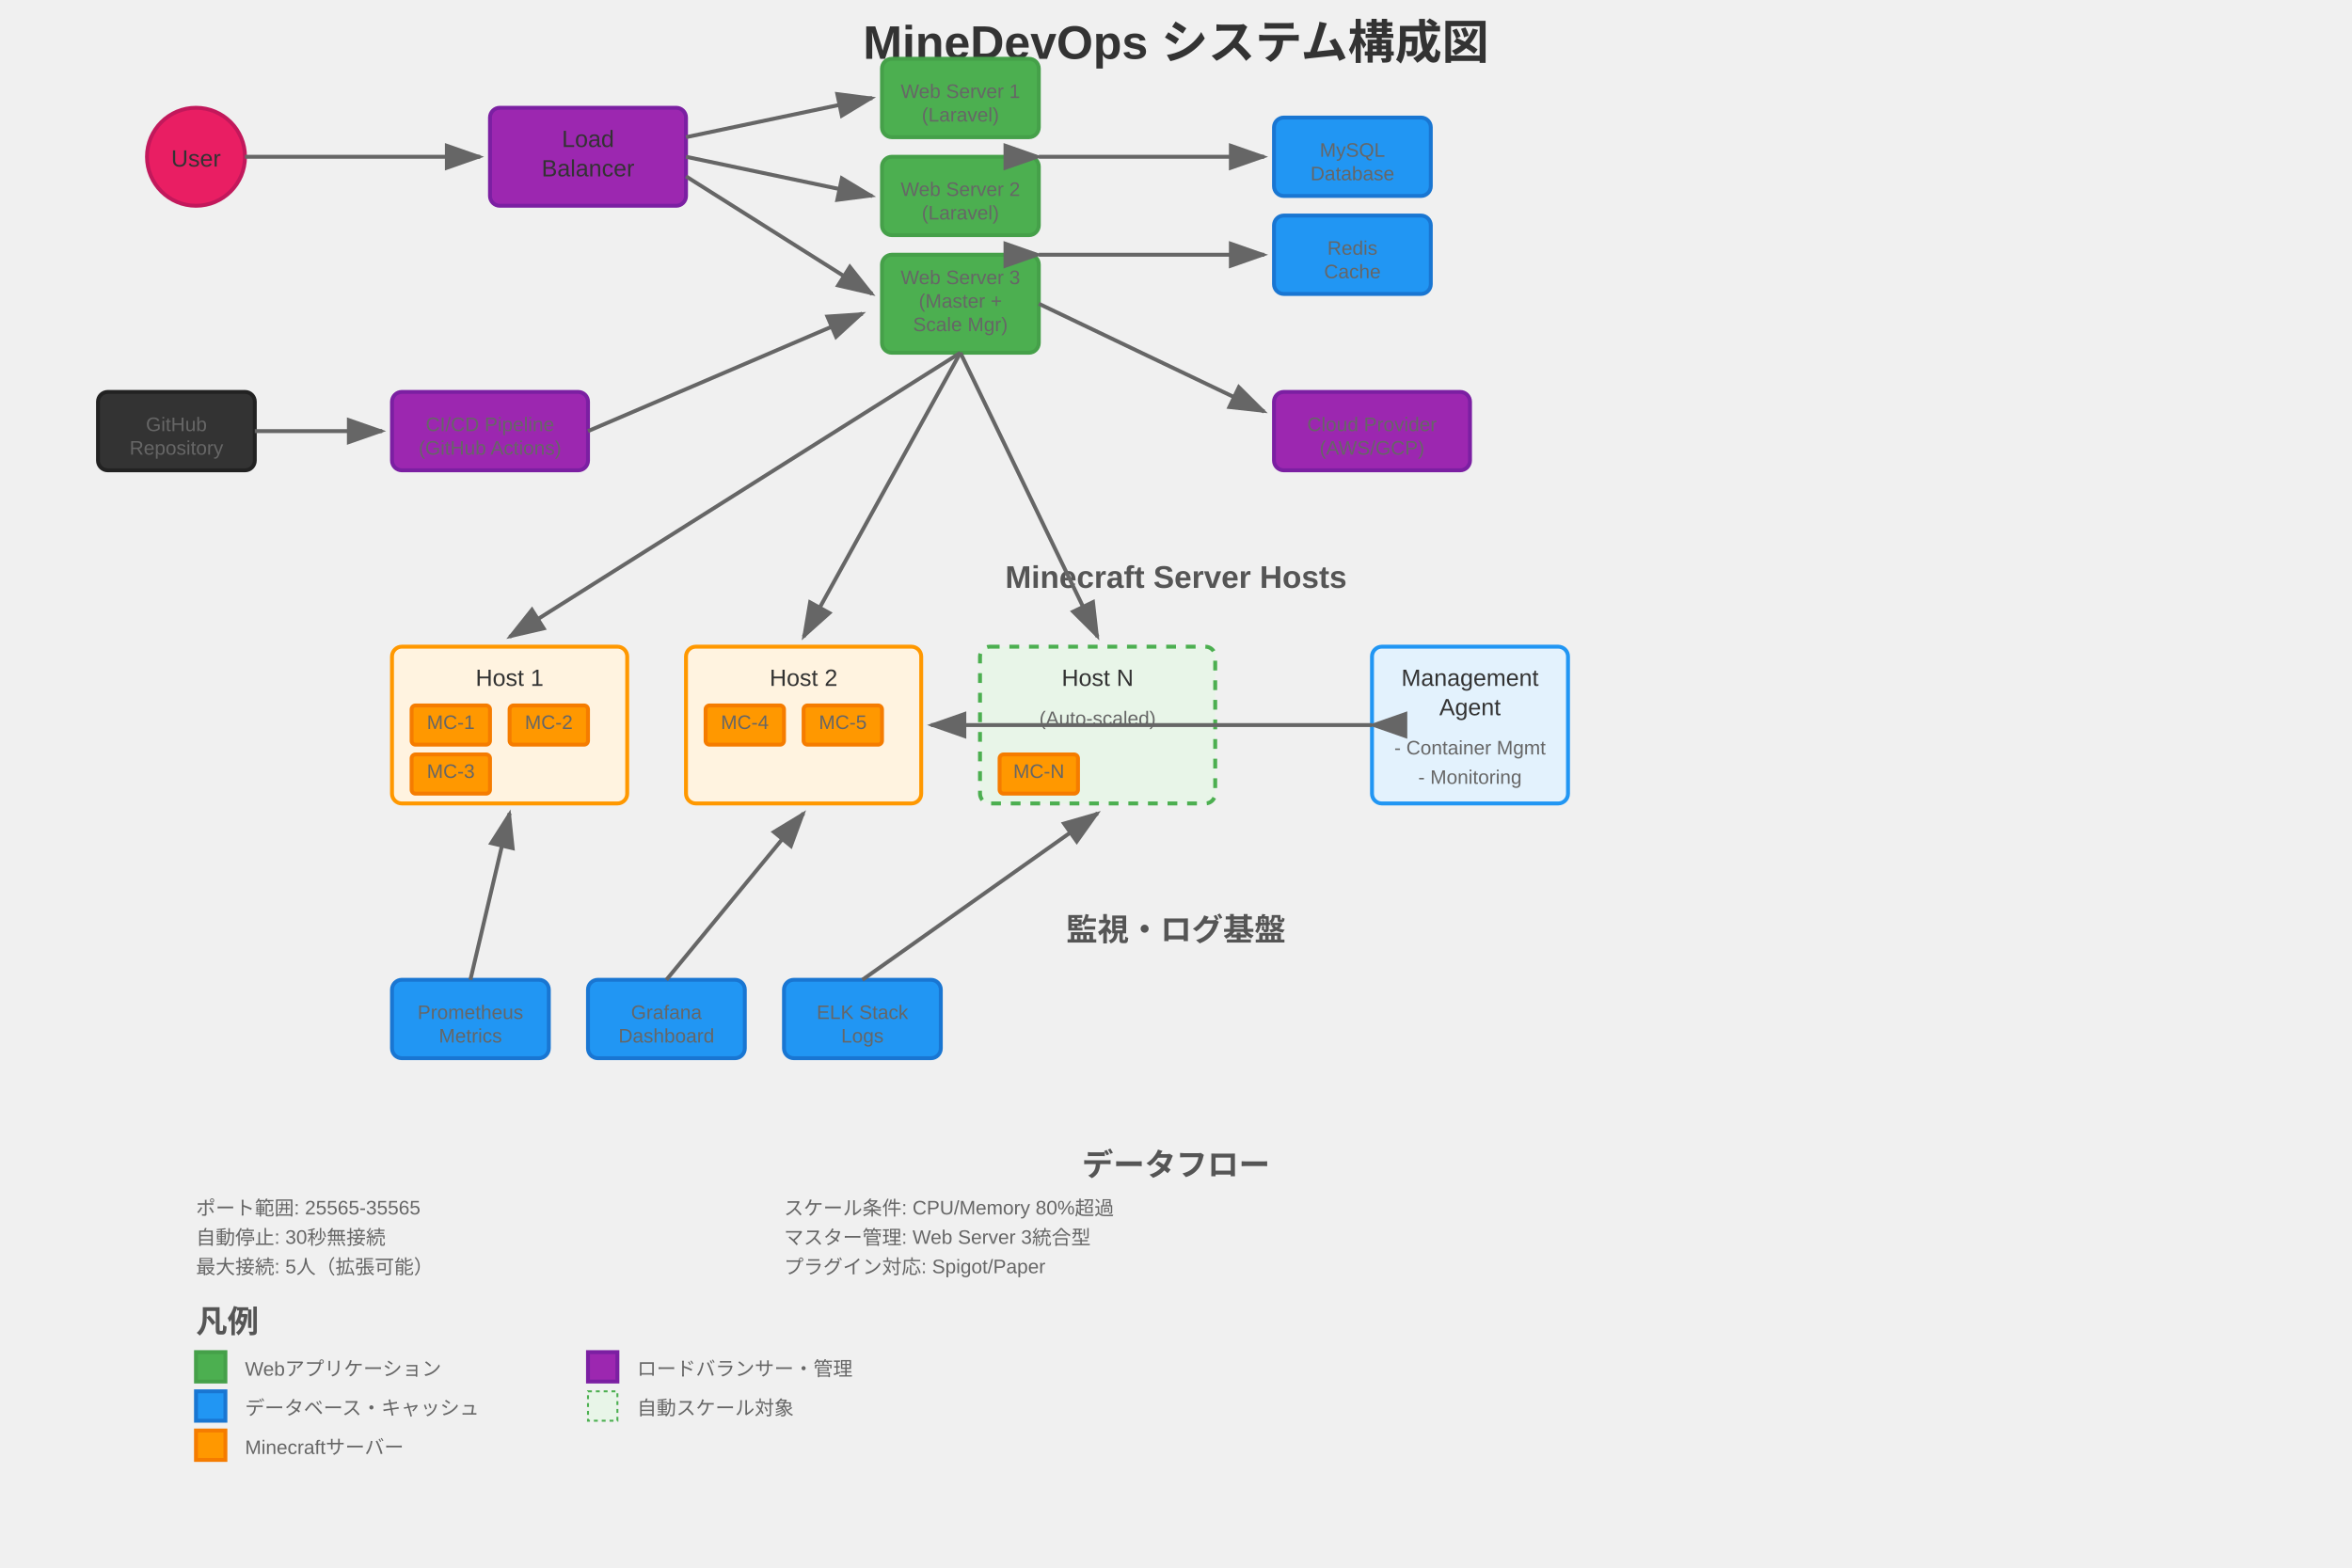
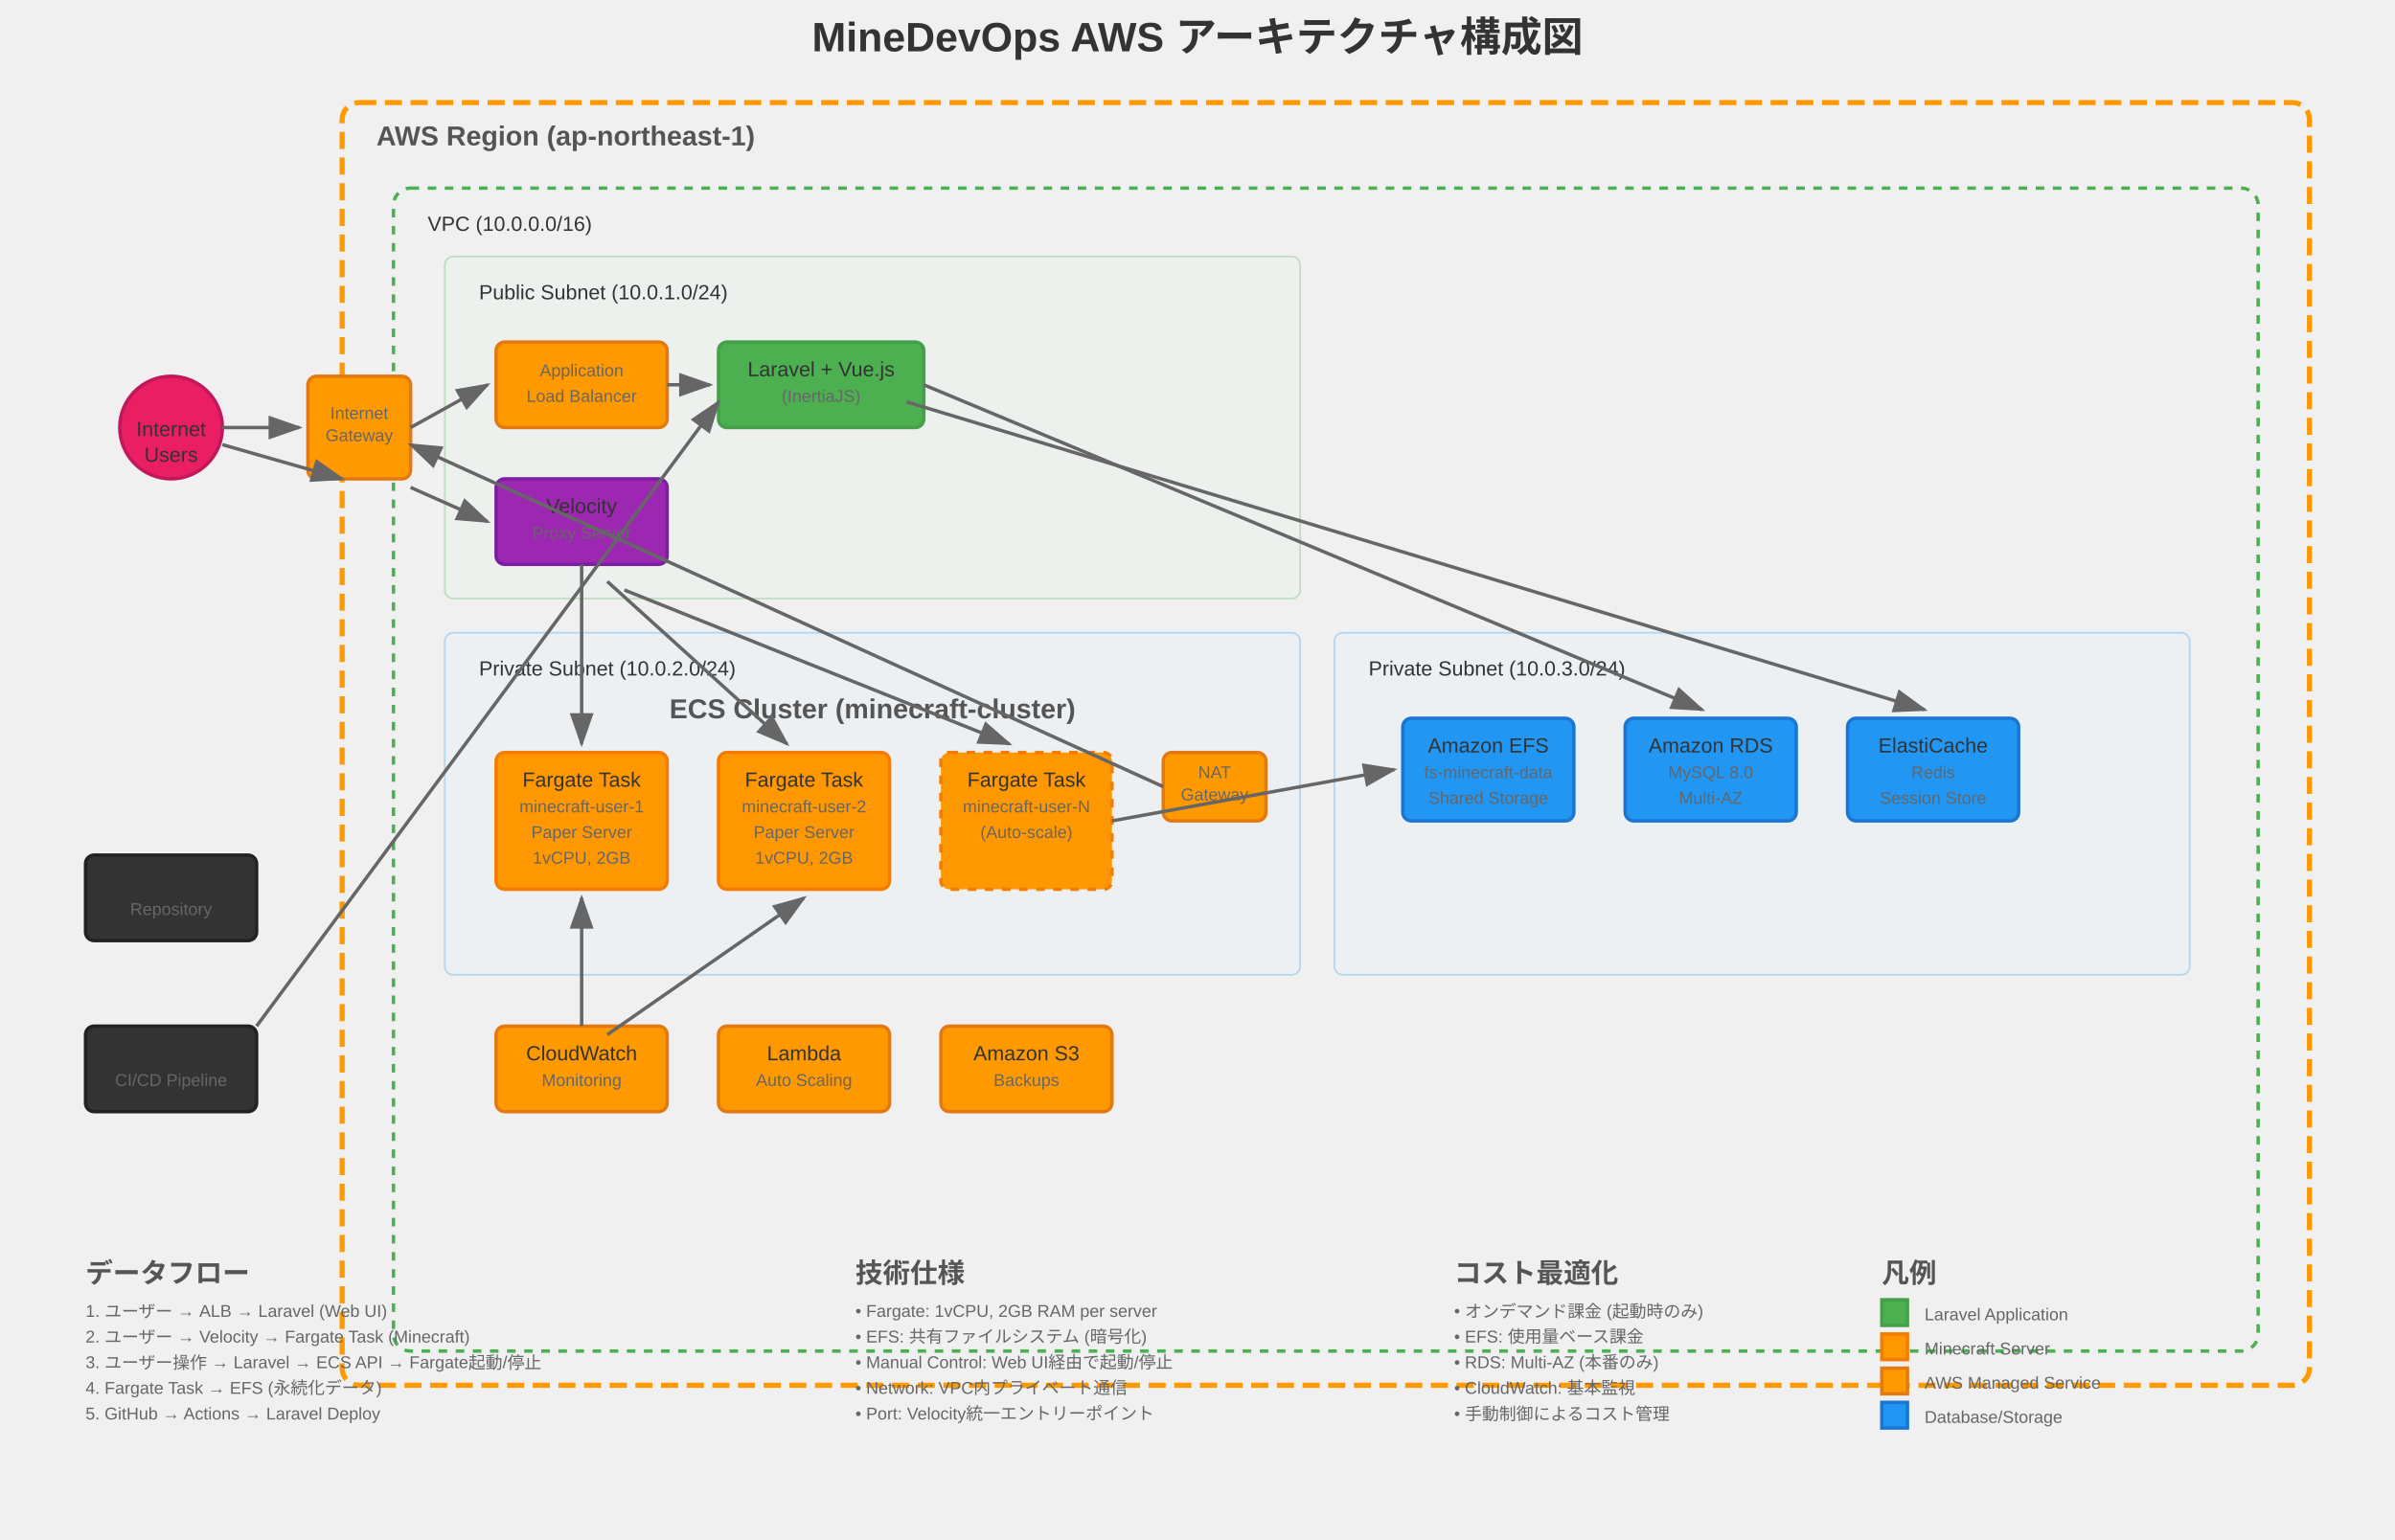
- <svg xmlns="http://www.w3.org/2000/svg" width="1200" height="800">
+ <svg xmlns="http://www.w3.org/2000/svg" width="1400" height="900">
  <defs>
    <style>
      .title { font-family: Arial, sans-serif; font-size: 24px; font-weight: bold; fill: #333; }
      .subtitle { font-family: Arial, sans-serif; font-size: 16px; font-weight: bold; fill: #555; }
      .label { font-family: Arial, sans-serif; font-size: 12px; fill: #333; }
      .small-label { font-family: Arial, sans-serif; font-size: 10px; fill: #666; }
      .web-server { fill: #4CAF50; stroke: #45a049; stroke-width: 2; }
      .database { fill: #2196F3; stroke: #1976D2; stroke-width: 2; }
      .minecraft { fill: #FF9800; stroke: #F57C00; stroke-width: 2; }
-       .load-balancer { fill: #9C27B0; stroke: #7B1FA2; stroke-width: 2; }
+       .aws-service { fill: #FF9900; stroke: #E47911; stroke-width: 2; }
+       .velocity { fill: #9C27B0; stroke: #7B1FA2; stroke-width: 2; }
      .github { fill: #333; stroke: #222; stroke-width: 2; }
      .arrow { stroke: #666; stroke-width: 2; fill: none; marker-end: url(#arrowhead); }
      .bidirectional { stroke: #666; stroke-width: 2; fill: none; marker-end: url(#arrowhead); marker-start: url(#arrowhead); }
+       .aws-region { fill: none; stroke: #FF9900; stroke-width: 3; stroke-dasharray: 10,5; }
+       .vpc { fill: none; stroke: #4CAF50; stroke-width: 2; stroke-dasharray: 5,5; }
+       .subnet { fill: #E8F5E8; stroke: #4CAF50; stroke-width: 1; opacity: 0.3; }
+       .private-subnet { fill: #E3F2FD; stroke: #2196F3; stroke-width: 1; opacity: 0.3; }
    </style>
    <marker id="arrowhead" markerWidth="10" markerHeight="7" refX="9" refY="3.5" orient="auto">
      <polygon points="0 0, 10 3.5, 0 7" fill="#666" />
    </marker>
  </defs>
-   <text x="600" y="30" class="title" text-anchor="middle">MineDevOps システム構成図</text>
-   <circle cx="100" cy="80" r="25" fill="#E91E63" stroke="#C2185B" stroke-width="2" />
-   <text x="100" y="85" class="label" text-anchor="middle" fill="white">User</text>
-   <rect x="250" y="55" width="100" height="50" class="load-balancer" rx="5" />
-   <text x="300" y="75" class="label" text-anchor="middle" fill="white">Load</text>
-   <text x="300" y="90" class="label" text-anchor="middle" fill="white">Balancer</text>
-   <rect x="450" y="30" width="80" height="40" class="web-server" rx="5" />
-   <text x="490" y="50" class="small-label" text-anchor="middle" fill="white">Web Server 1</text>
-   <text x="490" y="62" class="small-label" text-anchor="middle" fill="white">(Laravel)</text>
-   <rect x="450" y="80" width="80" height="40" class="web-server" rx="5" />
-   <text x="490" y="100" class="small-label" text-anchor="middle" fill="white">Web Server 2</text>
-   <text x="490" y="112" class="small-label" text-anchor="middle" fill="white">(Laravel)</text>
-   <rect x="450" y="130" width="80" height="50" class="web-server" rx="5" />
-   <text x="490" y="145" class="small-label" text-anchor="middle" fill="white">Web Server 3</text>
-   <text x="490" y="157" class="small-label" text-anchor="middle" fill="white">(Master +</text>
-   <text x="490" y="169" class="small-label" text-anchor="middle" fill="white">Scale Mgr)</text>
-   <rect x="650" y="60" width="80" height="40" class="database" rx="5" />
-   <text x="690" y="80" class="small-label" text-anchor="middle" fill="white">MySQL</text>
-   <text x="690" y="92" class="small-label" text-anchor="middle" fill="white">Database</text>
-   <rect x="650" y="110" width="80" height="40" class="database" rx="5" />
-   <text x="690" y="130" class="small-label" text-anchor="middle" fill="white">Redis</text>
-   <text x="690" y="142" class="small-label" text-anchor="middle" fill="white">Cache</text>
-   <rect x="50" y="200" width="80" height="40" class="github" rx="5" />
-   <text x="90" y="220" class="small-label" text-anchor="middle" fill="white">GitHub</text>
-   <text x="90" y="232" class="small-label" text-anchor="middle" fill="white">Repository</text>
-   <rect x="200" y="200" width="100" height="40" class="load-balancer" rx="5" />
-   <text x="250" y="220" class="small-label" text-anchor="middle" fill="white">CI/CD Pipeline</text>
-   <text x="250" y="232" class="small-label" text-anchor="middle" fill="white">(GitHub Actions)</text>
-   <rect x="650" y="200" width="100" height="40" class="load-balancer" rx="5" />
-   <text x="700" y="220" class="small-label" text-anchor="middle" fill="white">Cloud Provider</text>
-   <text x="700" y="232" class="small-label" text-anchor="middle" fill="white">(AWS/GCP)</text>
-   <text x="600" y="300" class="subtitle" text-anchor="middle">Minecraft Server Hosts</text>
-   <rect x="200" y="330" width="120" height="80" fill="#FFF3E0" stroke="#FF9800" stroke-width="2" rx="5" />
-   <text x="260" y="350" class="label" text-anchor="middle">Host 1</text>
-   <rect x="210" y="360" width="40" height="20" class="minecraft" rx="2" />
-   <text x="230" y="372" class="small-label" text-anchor="middle" fill="white">MC-1</text>
-   <rect x="260" y="360" width="40" height="20" class="minecraft" rx="2" />
-   <text x="280" y="372" class="small-label" text-anchor="middle" fill="white">MC-2</text>
-   <rect x="210" y="385" width="40" height="20" class="minecraft" rx="2" />
-   <text x="230" y="397" class="small-label" text-anchor="middle" fill="white">MC-3</text>
-   <rect x="350" y="330" width="120" height="80" fill="#FFF3E0" stroke="#FF9800" stroke-width="2" rx="5" />
-   <text x="410" y="350" class="label" text-anchor="middle">Host 2</text>
-   <rect x="360" y="360" width="40" height="20" class="minecraft" rx="2" />
-   <text x="380" y="372" class="small-label" text-anchor="middle" fill="white">MC-4</text>
-   <rect x="410" y="360" width="40" height="20" class="minecraft" rx="2" />
-   <text x="430" y="372" class="small-label" text-anchor="middle" fill="white">MC-5</text>
-   <rect x="500" y="330" width="120" height="80" fill="#E8F5E8" stroke="#4CAF50" stroke-width="2" stroke-dasharray="5,5" rx="5" />
-   <text x="560" y="350" class="label" text-anchor="middle">Host N</text>
-   <text x="560" y="370" class="small-label" text-anchor="middle">(Auto-scaled)</text>
-   <rect x="510" y="385" width="40" height="20" class="minecraft" rx="2" />
-   <text x="530" y="397" class="small-label" text-anchor="middle" fill="white">MC-N</text>
-   <rect x="700" y="330" width="100" height="80" fill="#E3F2FD" stroke="#2196F3" stroke-width="2" rx="5" />
-   <text x="750" y="350" class="label" text-anchor="middle">Management</text>
-   <text x="750" y="365" class="label" text-anchor="middle">Agent</text>
-   <text x="750" y="385" class="small-label" text-anchor="middle">- Container Mgmt</text>
-   <text x="750" y="400" class="small-label" text-anchor="middle">- Monitoring</text>
-   <text x="600" y="480" class="subtitle" text-anchor="middle">監視・ログ基盤</text>
-   <rect x="200" y="500" width="80" height="40" class="database" rx="5" />
-   <text x="240" y="520" class="small-label" text-anchor="middle" fill="white">Prometheus</text>
-   <text x="240" y="532" class="small-label" text-anchor="middle" fill="white">Metrics</text>
-   <rect x="300" y="500" width="80" height="40" class="database" rx="5" />
-   <text x="340" y="520" class="small-label" text-anchor="middle" fill="white">Grafana</text>
-   <text x="340" y="532" class="small-label" text-anchor="middle" fill="white">Dashboard</text>
-   <rect x="400" y="500" width="80" height="40" class="database" rx="5" />
-   <text x="440" y="520" class="small-label" text-anchor="middle" fill="white">ELK Stack</text>
-   <text x="440" y="532" class="small-label" text-anchor="middle" fill="white">Logs</text>
-   <text x="600" y="600" class="subtitle" text-anchor="middle">データフロー</text>
-   <text x="100" y="680" class="subtitle">凡例</text>
-   <rect x="100" y="690" width="15" height="15" class="web-server" />
-   <text x="125" y="702" class="small-label">Webアプリケーション</text>
-   <rect x="100" y="710" width="15" height="15" class="database" />
-   <text x="125" y="722" class="small-label">データベース・キャッシュ</text>
-   <rect x="100" y="730" width="15" height="15" class="minecraft" />
-   <text x="125" y="742" class="small-label">Minecraftサーバー</text>
-   <rect x="300" y="690" width="15" height="15" class="load-balancer" />
-   <text x="325" y="702" class="small-label">ロードバランサー・管理</text>
-   <rect x="300" y="710" width="15" height="15" fill="#E8F5E8" stroke="#4CAF50" stroke-width="1" stroke-dasharray="2,2" />
-   <text x="325" y="722" class="small-label">自動スケール対象</text>
-   <line x1="125" y1="80" x2="245" y2="80" class="arrow" />
-   <line x1="350" y1="70" x2="445" y2="50" class="arrow" />
-   <line x1="350" y1="80" x2="445" y2="100" class="arrow" />
-   <line x1="350" y1="90" x2="445" y2="150" class="arrow" />
-   <line x1="530" y1="80" x2="645" y2="80" class="bidirectional" />
-   <line x1="530" y1="130" x2="645" y2="130" class="bidirectional" />
-   <line x1="130" y1="220" x2="195" y2="220" class="arrow" />
-   <line x1="300" y1="220" x2="440" y2="160" class="arrow" />
-   <line x1="530" y1="155" x2="645" y2="210" class="arrow" />
-   <line x1="490" y1="180" x2="260" y2="325" class="arrow" />
-   <line x1="490" y1="180" x2="410" y2="325" class="arrow" />
-   <line x1="490" y1="180" x2="560" y2="325" class="arrow" />
-   <line x1="700" y1="370" x2="475" y2="370" class="bidirectional" />
-   <line x1="240" y1="500" x2="260" y2="415" class="arrow" />
-   <line x1="340" y1="500" x2="410" y2="415" class="arrow" />
-   <line x1="440" y1="500" x2="560" y2="415" class="arrow" />
-   <text x="100" y="620" class="small-label">ポート範囲: 25565-35565</text>
-   <text x="100" y="635" class="small-label">自動停止: 30秒無接続</text>
-   <text x="100" y="650" class="small-label">最大接続: 5人（拡張可能）</text>
-   <text x="400" y="620" class="small-label">スケール条件: CPU/Memory 80%超過</text>
-   <text x="400" y="635" class="small-label">マスター管理: Web Server 3統合型</text>
-   <text x="400" y="650" class="small-label">プラグイン対応: Spigot/Paper</text>
+   <text x="700" y="30" class="title" text-anchor="middle">MineDevOps AWS アーキテクチャ構成図</text>
+   <rect x="200" y="60" width="1150" height="750" class="aws-region" rx="10" />
+   <text x="220" y="85" class="subtitle" fill="#FF9900">AWS Region (ap-northeast-1)</text>
+   <rect x="230" y="110" width="1090" height="680" class="vpc" rx="10" />
+   <text x="250" y="135" class="label" fill="#4CAF50">VPC (10.0.0.0/16)</text>
+   <rect x="260" y="150" width="500" height="200" class="subnet" rx="5" />
+   <text x="280" y="175" class="label" fill="#4CAF50">Public Subnet (10.0.1.0/24)</text>
+   <rect x="260" y="370" width="500" height="200" class="private-subnet" rx="5" />
+   <text x="280" y="395" class="label" fill="#2196F3">Private Subnet (10.0.2.0/24)</text>
+   <rect x="780" y="370" width="500" height="200" class="private-subnet" rx="5" />
+   <text x="800" y="395" class="label" fill="#2196F3">Private Subnet (10.0.3.0/24)</text>
+   <circle cx="100" cy="250" r="30" fill="#E91E63" stroke="#C2185B" stroke-width="2" />
+   <text x="100" y="255" class="label" text-anchor="middle" fill="white">Internet</text>
+   <text x="100" y="270" class="label" text-anchor="middle" fill="white">Users</text>
+   <rect x="180" y="220" width="60" height="60" class="aws-service" rx="5" />
+   <text x="210" y="245" class="small-label" text-anchor="middle" fill="white">Internet</text>
+   <text x="210" y="258" class="small-label" text-anchor="middle" fill="white">Gateway</text>
+   <rect x="290" y="200" width="100" height="50" class="aws-service" rx="5" />
+   <text x="340" y="220" class="small-label" text-anchor="middle" fill="white">Application</text>
+   <text x="340" y="235" class="small-label" text-anchor="middle" fill="white">Load Balancer</text>
+   <rect x="420" y="200" width="120" height="50" class="web-server" rx="5" />
+   <text x="480" y="220" class="label" text-anchor="middle" fill="white">Laravel + Vue.js</text>
+   <text x="480" y="235" class="small-label" text-anchor="middle" fill="white">(InertiaJS)</text>
+   <rect x="290" y="280" width="100" height="50" class="velocity" rx="5" />
+   <text x="340" y="300" class="label" text-anchor="middle" fill="white">Velocity</text>
+   <text x="340" y="315" class="small-label" text-anchor="middle" fill="white">Proxy Server</text>
+   <text x="510" y="420" class="subtitle" text-anchor="middle">ECS Cluster (minecraft-cluster)</text>
+   <rect x="290" y="440" width="100" height="80" class="minecraft" rx="5" />
+   <text x="340" y="460" class="label" text-anchor="middle" fill="white">Fargate Task</text>
+   <text x="340" y="475" class="small-label" text-anchor="middle" fill="white">minecraft-user-1</text>
+   <text x="340" y="490" class="small-label" text-anchor="middle" fill="white">Paper Server</text>
+   <text x="340" y="505" class="small-label" text-anchor="middle" fill="white">1vCPU, 2GB</text>
+   <rect x="420" y="440" width="100" height="80" class="minecraft" rx="5" />
+   <text x="470" y="460" class="label" text-anchor="middle" fill="white">Fargate Task</text>
+   <text x="470" y="475" class="small-label" text-anchor="middle" fill="white">minecraft-user-2</text>
+   <text x="470" y="490" class="small-label" text-anchor="middle" fill="white">Paper Server</text>
+   <text x="470" y="505" class="small-label" text-anchor="middle" fill="white">1vCPU, 2GB</text>
+   <rect x="550" y="440" width="100" height="80" class="minecraft" rx="5" stroke-dasharray="5,5" />
+   <text x="600" y="460" class="label" text-anchor="middle" fill="white">Fargate Task</text>
+   <text x="600" y="475" class="small-label" text-anchor="middle" fill="white">minecraft-user-N</text>
+   <text x="600" y="490" class="small-label" text-anchor="middle" fill="white">(Auto-scale)</text>
+   <rect x="680" y="440" width="60" height="40" class="aws-service" rx="5" />
+   <text x="710" y="455" class="small-label" text-anchor="middle" fill="white">NAT</text>
+   <text x="710" y="468" class="small-label" text-anchor="middle" fill="white">Gateway</text>
+   <rect x="820" y="420" width="100" height="60" class="database" rx="5" />
+   <text x="870" y="440" class="label" text-anchor="middle" fill="white">Amazon EFS</text>
+   <text x="870" y="455" class="small-label" text-anchor="middle" fill="white">fs-minecraft-data</text>
+   <text x="870" y="470" class="small-label" text-anchor="middle" fill="white">Shared Storage</text>
+   <rect x="950" y="420" width="100" height="60" class="database" rx="5" />
+   <text x="1000" y="440" class="label" text-anchor="middle" fill="white">Amazon RDS</text>
+   <text x="1000" y="455" class="small-label" text-anchor="middle" fill="white">MySQL 8.0</text>
+   <text x="1000" y="470" class="small-label" text-anchor="middle" fill="white">Multi-AZ</text>
+   <rect x="1080" y="420" width="100" height="60" class="database" rx="5" />
+   <text x="1130" y="440" class="label" text-anchor="middle" fill="white">ElastiCache</text>
+   <text x="1130" y="455" class="small-label" text-anchor="middle" fill="white">Redis</text>
+   <text x="1130" y="470" class="small-label" text-anchor="middle" fill="white">Session Store</text>
+   <rect x="290" y="600" width="100" height="50" class="aws-service" rx="5" />
+   <text x="340" y="620" class="label" text-anchor="middle" fill="white">CloudWatch</text>
+   <text x="340" y="635" class="small-label" text-anchor="middle" fill="white">Monitoring</text>
+   <rect x="420" y="600" width="100" height="50" class="aws-service" rx="5" />
+   <text x="470" y="620" class="label" text-anchor="middle" fill="white">Lambda</text>
+   <text x="470" y="635" class="small-label" text-anchor="middle" fill="white">Auto Scaling</text>
+   <rect x="550" y="600" width="100" height="50" class="aws-service" rx="5" />
+   <text x="600" y="620" class="label" text-anchor="middle" fill="white">Amazon S3</text>
+   <text x="600" y="635" class="small-label" text-anchor="middle" fill="white">Backups</text>
+   <rect x="50" y="500" width="100" height="50" class="github" rx="5" />
+   <text x="100" y="520" class="label" text-anchor="middle" fill="white">GitHub</text>
+   <text x="100" y="535" class="small-label" text-anchor="middle" fill="white">Repository</text>
+   <rect x="50" y="600" width="100" height="50" class="github" rx="5" />
+   <text x="100" y="620" class="label" text-anchor="middle" fill="white">GitHub Actions</text>
+   <text x="100" y="635" class="small-label" text-anchor="middle" fill="white">CI/CD Pipeline</text>
+   <line x1="130" y1="250" x2="175" y2="250" class="arrow" />
+   <line x1="240" y1="250" x2="285" y2="225" class="arrow" />
+   <line x1="390" y1="225" x2="415" y2="225" class="arrow" />
+   <line x1="130" y1="260" x2="200" y2="280" class="arrow" />
+   <line x1="240" y1="285" x2="285" y2="305" class="arrow" />
+   <line x1="340" y1="330" x2="340" y2="435" class="arrow" />
+   <line x1="355" y1="340" x2="460" y2="435" class="arrow" />
+   <line x1="365" y1="345" x2="590" y2="435" class="arrow" />
+   <line x1="540" y1="225" x2="995" y2="415" class="arrow" />
+   <line x1="530" y1="235" x2="1125" y2="415" class="arrow" />
+   <line x1="650" y1="480" x2="815" y2="450" class="arrow" />
+   <line x1="680" y1="460" x2="240" y2="260" class="arrow" />
+   <line x1="150" y1="600" x2="420" y2="235" class="arrow" />
+   <line x1="340" y1="600" x2="340" y2="525" class="arrow" />
+   <line x1="355" y1="605" x2="470" y2="525" class="arrow" />
+   <text x="50" y="750" class="subtitle">データフロー</text>
+   <text x="50" y="770" class="small-label">1. ユーザー → ALB → Laravel (Web UI)</text>
+   <text x="50" y="785" class="small-label">2. ユーザー → Velocity → Fargate Task (Minecraft)</text>
+   <text x="50" y="800" class="small-label">3. ユーザー操作 → Laravel → ECS API → Fargate起動/停止</text>
+   <text x="50" y="815" class="small-label">4. Fargate Task → EFS (永続化データ)</text>
+   <text x="50" y="830" class="small-label">5. GitHub → Actions → Laravel Deploy</text>
+   <text x="500" y="750" class="subtitle">技術仕様</text>
+   <text x="500" y="770" class="small-label">• Fargate: 1vCPU, 2GB RAM per server</text>
+   <text x="500" y="785" class="small-label">• EFS: 共有ファイルシステム (暗号化)</text>
+   <text x="500" y="800" class="small-label">• Manual Control: Web UI経由で起動/停止</text>
+   <text x="500" y="815" class="small-label">• Network: VPC内プライベート通信</text>
+   <text x="500" y="830" class="small-label">• Port: Velocity統一エントリーポイント</text>
+   <text x="850" y="750" class="subtitle">コスト最適化</text>
+   <text x="850" y="770" class="small-label">• オンデマンド課金 (起動時のみ)</text>
+   <text x="850" y="785" class="small-label">• EFS: 使用量ベース課金</text>
+   <text x="850" y="800" class="small-label">• RDS: Multi-AZ (本番のみ)</text>
+   <text x="850" y="815" class="small-label">• CloudWatch: 基本監視</text>
+   <text x="850" y="830" class="small-label">• 手動制御によるコスト管理</text>
+   <text x="1100" y="750" class="subtitle">凡例</text>
+   <rect x="1100" y="760" width="15" height="15" class="web-server" />
+   <text x="1125" y="772" class="small-label">Laravel Application</text>
+   <rect x="1100" y="780" width="15" height="15" class="minecraft" />
+   <text x="1125" y="792" class="small-label">Minecraft Server</text>
+   <rect x="1100" y="800" width="15" height="15" class="aws-service" />
+   <text x="1125" y="812" class="small-label">AWS Managed Service</text>
+   <rect x="1100" y="820" width="15" height="15" class="database" />
+   <text x="1125" y="832" class="small-label">Database/Storage</text>
</svg>
